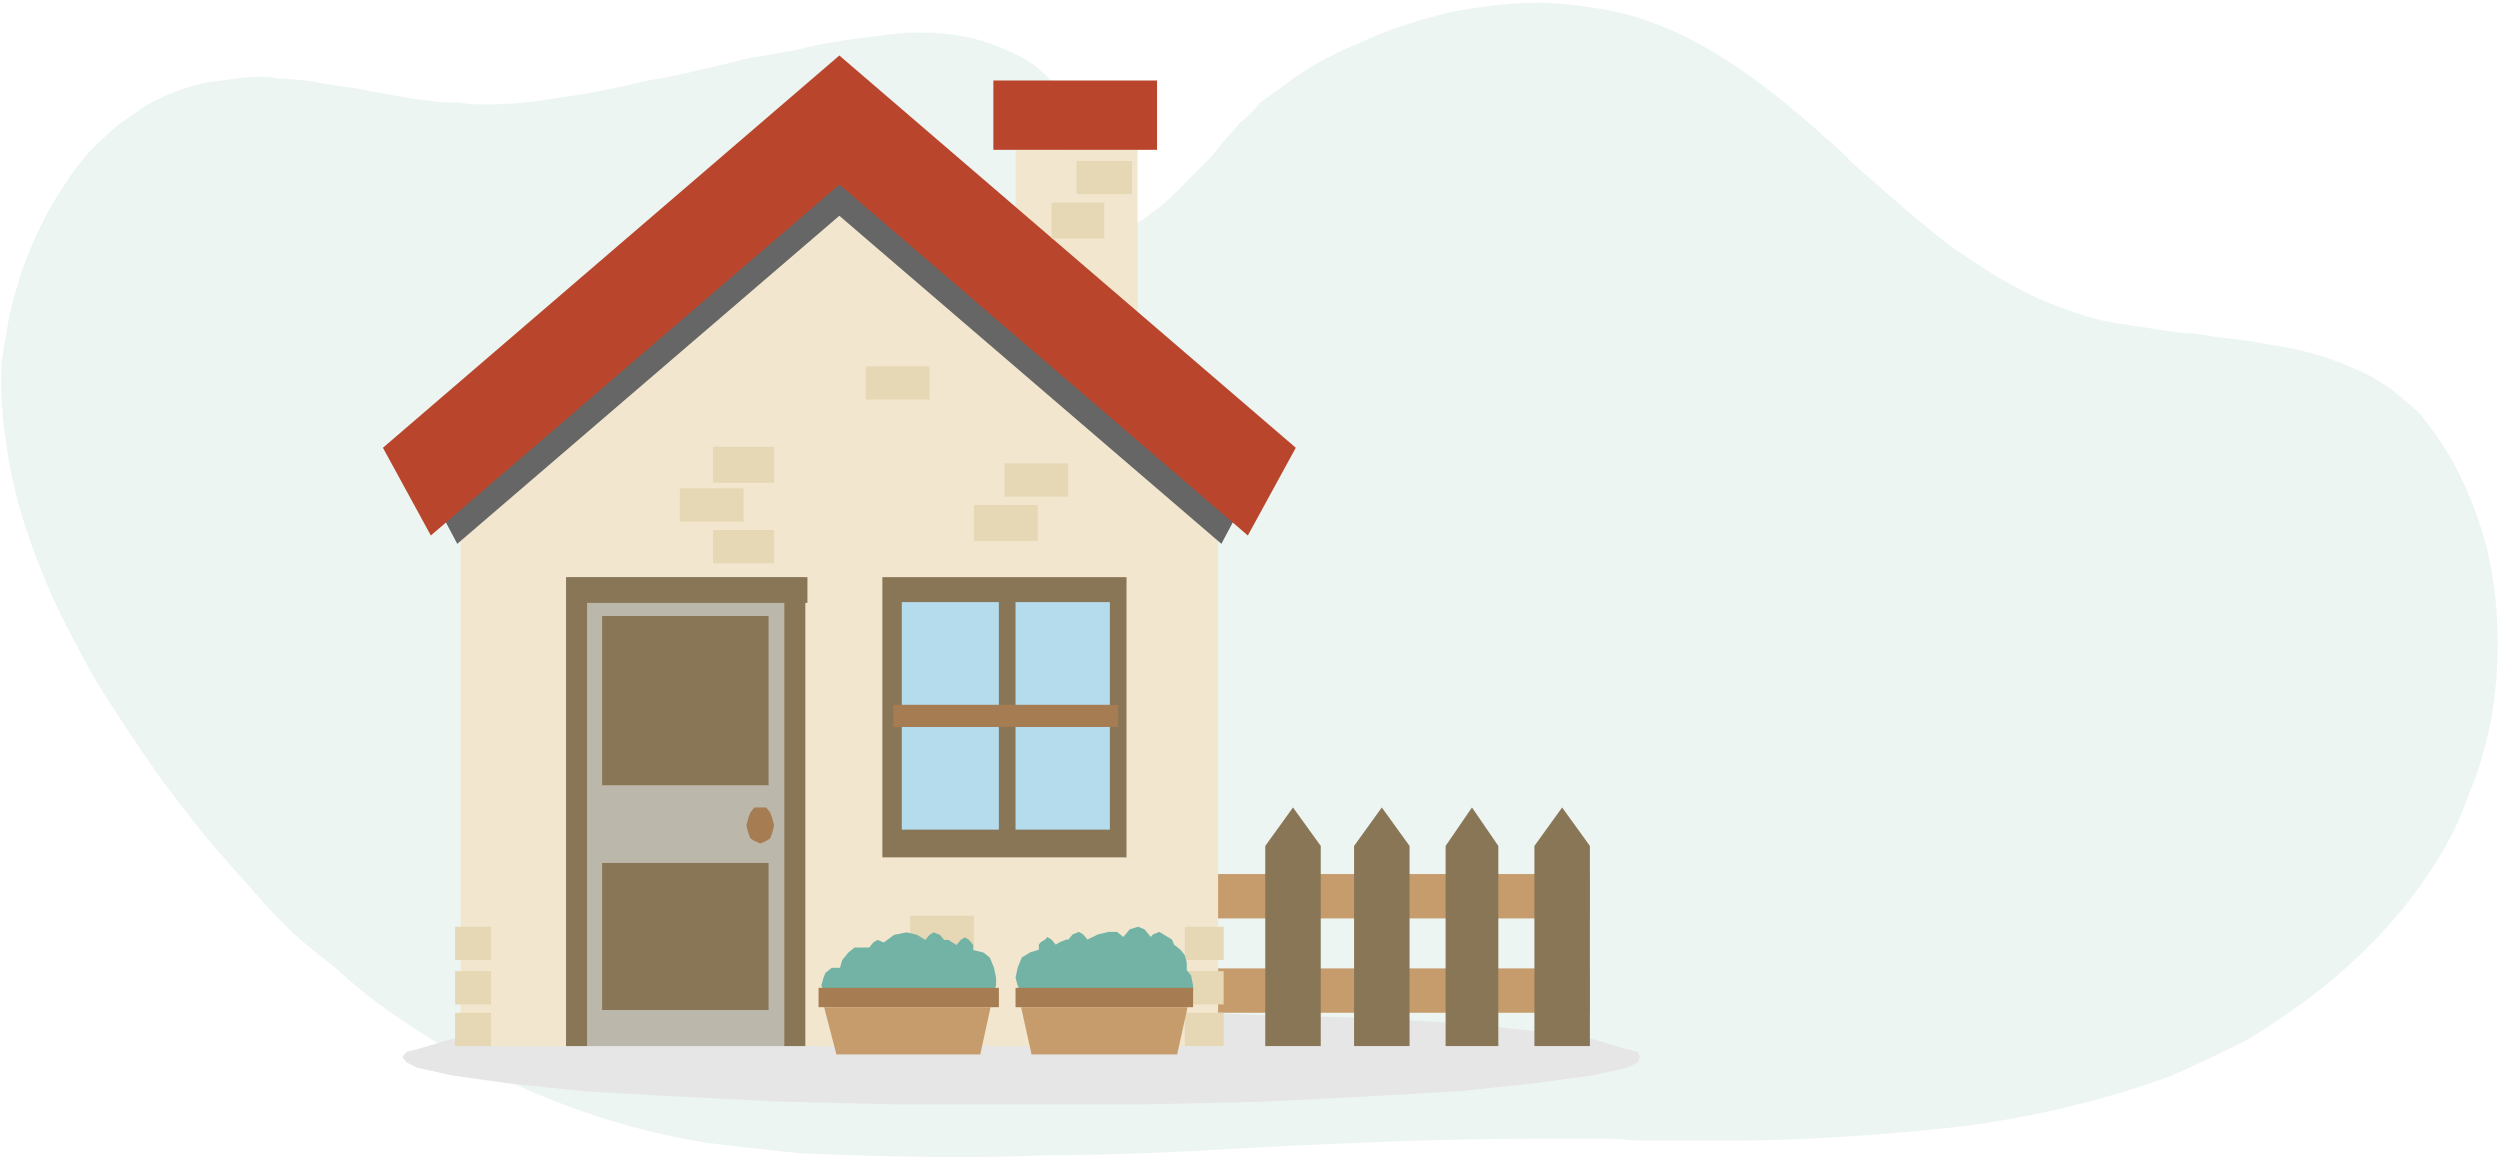
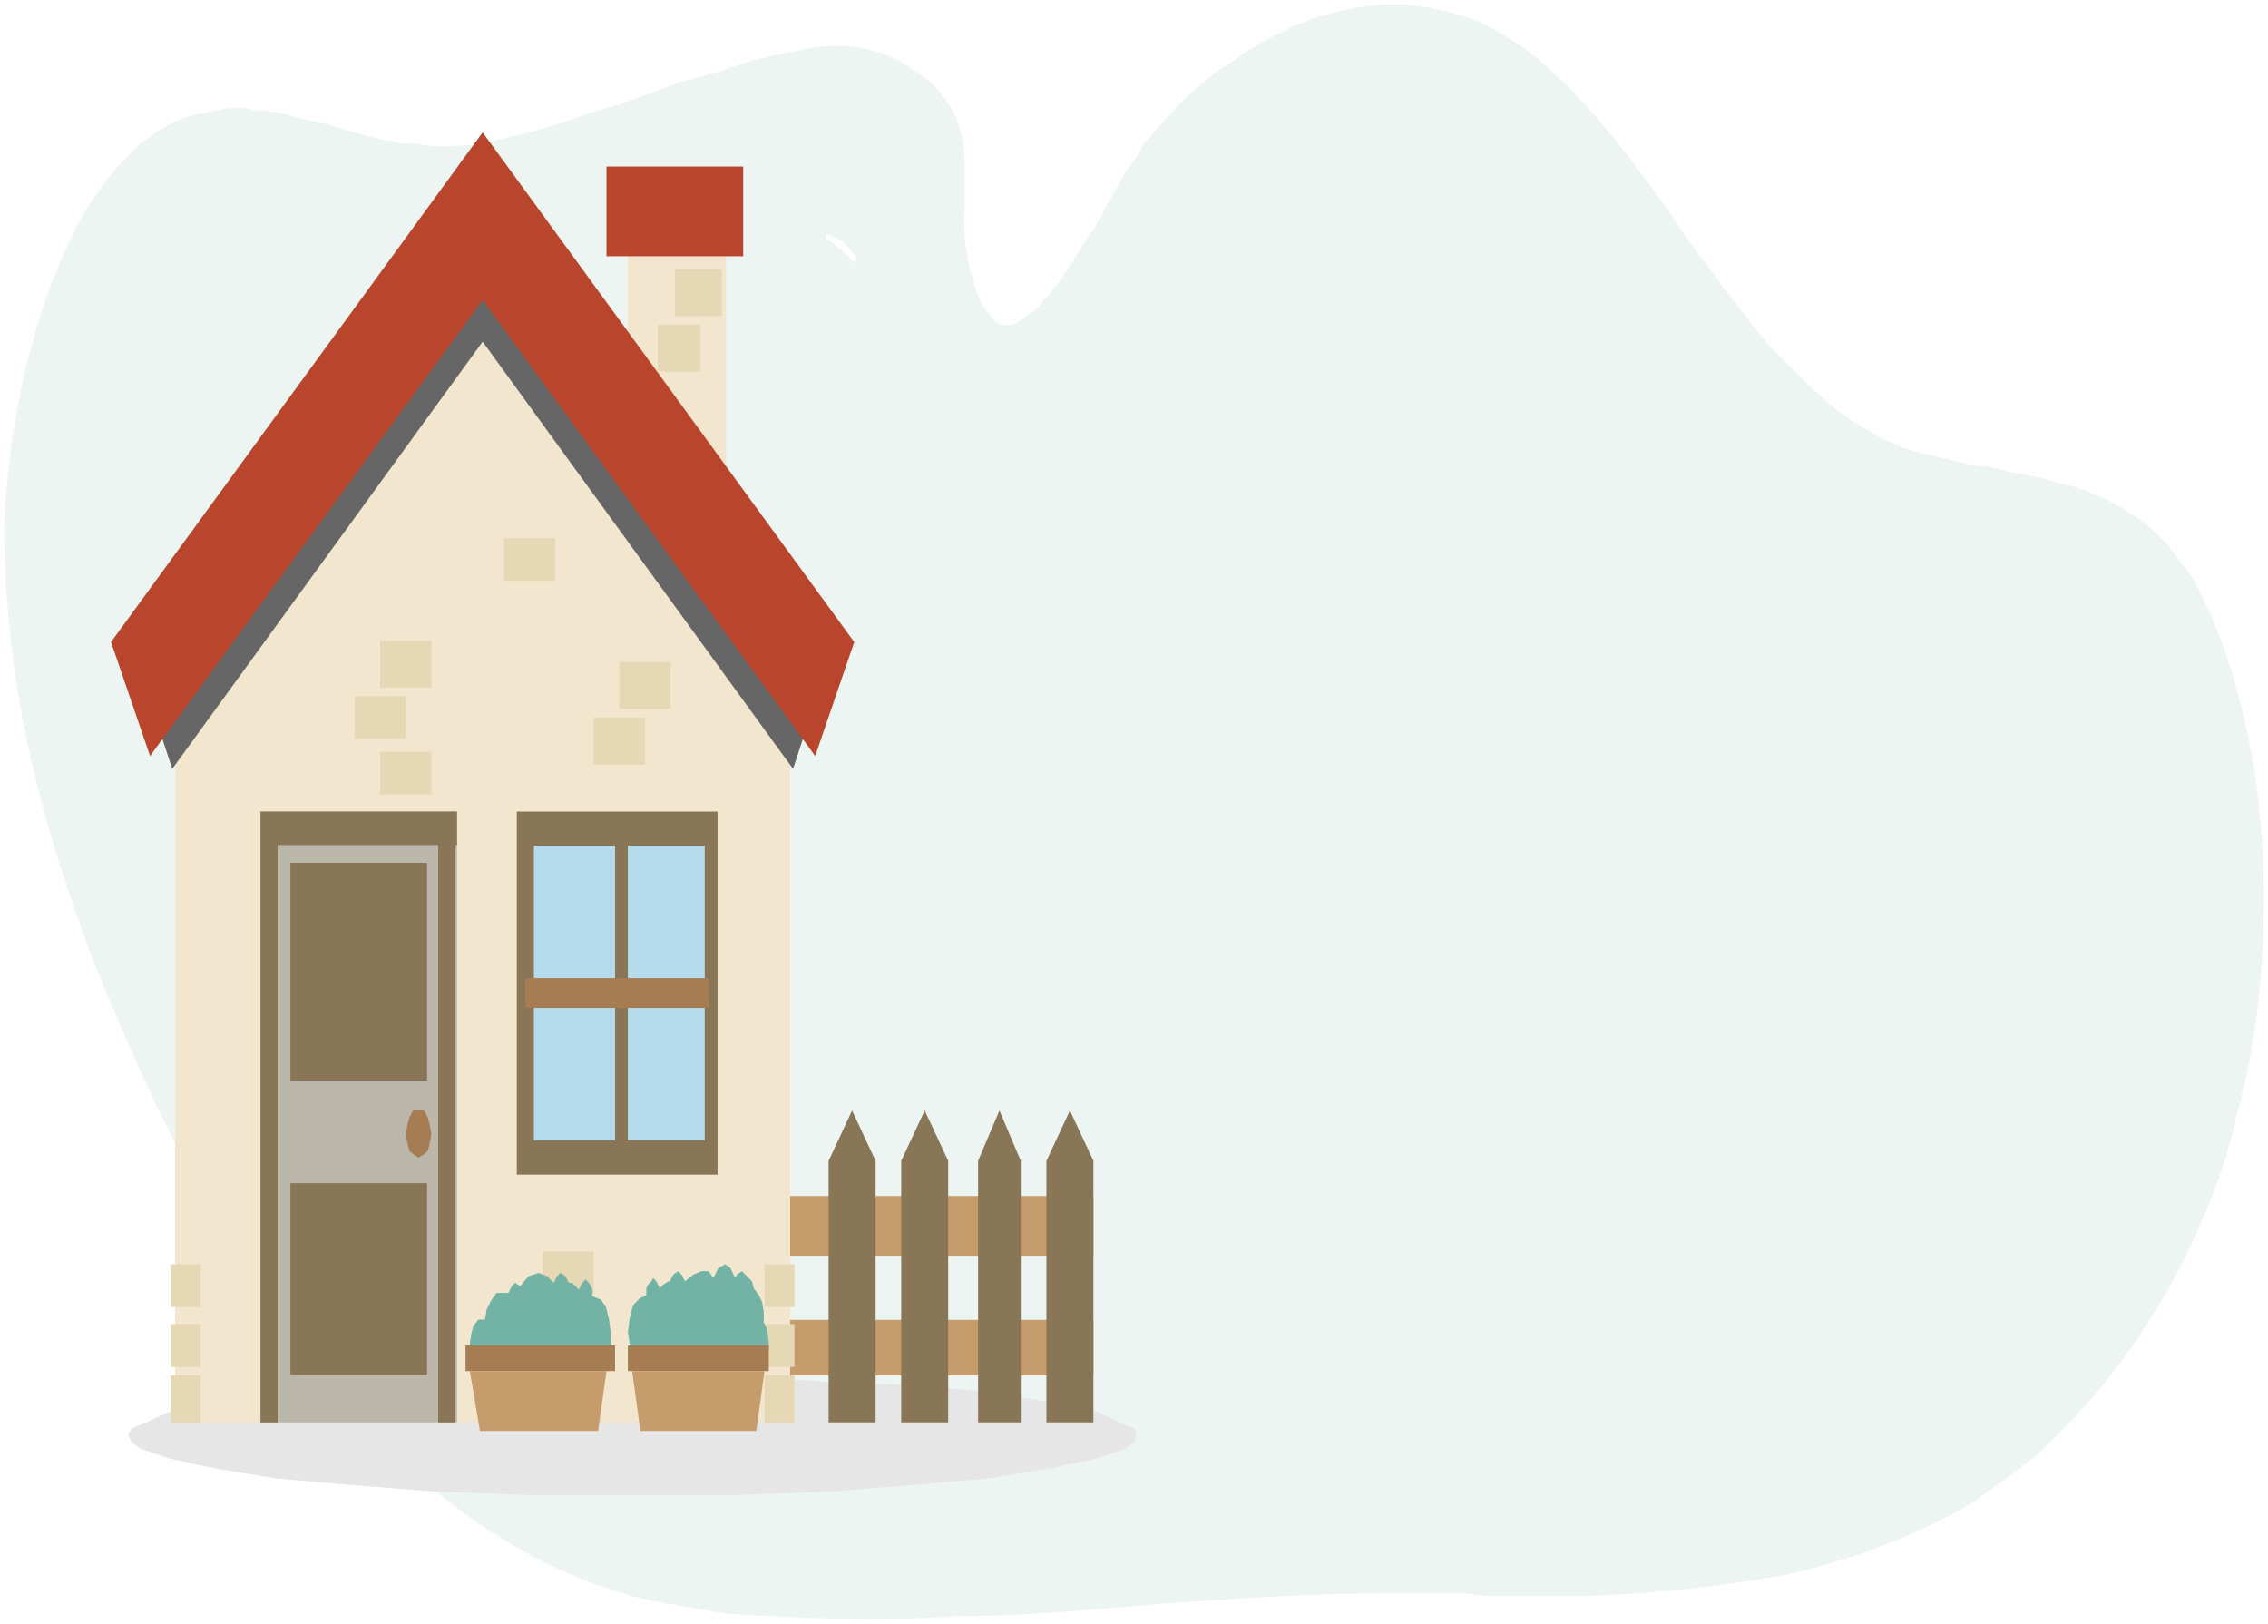
- <svg xmlns="http://www.w3.org/2000/svg" width="901" height="418" overflow="hidden">
+ <svg xmlns="http://www.w3.org/2000/svg" width="531" height="380" overflow="hidden">
  <defs>
    <clipPath id="clip0">
-       <rect x="14" y="94" width="901" height="418" />
+       <rect x="328" y="113" width="531" height="380" />
    </clipPath>
  </defs>
-   <g clip-path="url(#clip0)" transform="translate(-14 -94)">
-     <path d="M342.243 154.286C344.32 154.927 346.244 155.568 348.322 156.183 350.246 157.645 351.683 158.26 352.94 159.542 353.581 159.542 353.581 160.184 353.581 160.978 352.94 160.978 352.94 161.619 352.324 161.619 352.324 161.619 352.324 160.978 351.683 160.978 351.041 160.184 349.605 159.542 348.322 158.901L348.963 158.901C347.681 158.26 346.244 157.645 344.962 157.004 344.32 156.183 343.038 156.183 341.601 155.568 341.601 155.568 340.96 154.927 341.601 154.927L341.601 154.286ZM568.057 95C557.976 95 548.074 96.282 536.736 98.359 526.013 101.077 514.829 104.283 503.491 109.719 493.41 113.693 484.149 118.976 475.53 125.694 472.811 127.592 470.887 129.028 468.168 130.951 466.09 133.669 463.525 136.233 460.832 138.31 458.113 141.67 455.547 144.208 452.828 147.567 450.904 150.285 448.185 153.004 445.466 155.568 440.849 160.184 435.565 166.261 428.869 170.902 425.509 173.62 422.944 174.877 419.583 176.159 418.147 176.954 416.864 177.595 414.966 177.595L412.247 177.595C410.964 177.595 410.169 176.954 409.528 176.954 408.245 176.159 407.604 176.159 406.963 174.877 405.526 174.236 404.885 173.62 403.602 172.159 402.166 170.261 400.883 168.184 399.626 164.979 398.985 163.543 398.164 162.261 398.164 160.184 397.548 158.901 397.548 157.645 396.907 156.183 396.907 153.645 396.266 150.927 396.907 147.567L396.907 142.926 396.907 138.951C396.907 136.233 396.907 133.669 396.266 130.951 395.624 129.028 394.983 126.335 392.905 123.617 391.623 121.694 389.545 119.617 386.98 117.694 383.645 114.976 379.002 113.052 374.205 110.975 366.227 107.642 356.941 105.719 345.603 105.719L344.962 105.719C339.677 105.719 334.265 106.36 330.263 107.001 324.979 107.642 319.72 108.283 315.077 109.078 310.28 109.719 305.022 110.975 299.737 112.257 294.299 113.052 289.04 114.335 283.756 114.976 275.753 117.053 267.134 118.976 258.335 121.053 255.154 121.694 251.794 122.335 247.792 122.976 233.735 126.335 223.192 128.233 212.469 129.669 205.133 130.951 197.771 131.592 190.434 131.592L187.869 131.592C185.15 131.592 182.431 131.592 179.891 130.951 176.531 130.951 172.529 130.951 169.169 130.31 161.832 129.669 155.265 128.233 147.929 126.951 142.491 125.694 136.565 125.053 131.306 124.258 125.227 122.976 119.327 122.335 113.889 122.335 111.965 121.694 109.246 121.694 107.322 121.694 102.525 121.694 98.549 122.335 94.547 122.976 85.287 123.617 76.001 126.951 67.382 131.592 64.021 133.669 60.661 136.233 56.685 138.951 53.325 141.67 49.964 145.003 45.962 149.003 40.704 154.927 35.419 162.902 30.622 171.543 26.621 179.518 22.645 188.134 20.079 197.57 17.36 206.186 16.078 214.828 14.641 224.085 14 233.521 14.641 242.778 16.078 252.83 18.643 272.806 25.338 293.422 36.061 315.937 41.319 326.014 46.604 336.707 53.966 347.887 60.02 357.324 66.587 367.222 73.923 377.274 80.644 385.915 87.365 395.172 95.342 403.814 98.549 407.788 101.909 411.148 105.885 415.789 109.887 420.584 113.889 424.559 117.865 428.559 122.508 433.2 128.587 437.842 134.487 442.457 145.851 453.176 159.267 462.433 172.529 470.408 191.229 481.767 211.854 491.024 233.735 497.743 244.432 501.076 255.796 503.641 267.775 505.718 272.418 506.359 277.677 507 283.756 507.641 290.297 508.436 297.018 509.077 303.098 509.718 320.362 510.359 337.6 511 357.583 511 367.664 511 378.207 511 390.186 510.359 415.582 510.359 440.849 509.077 465.449 507.641L477.429 507C505.415 505.718 535.453 504.435 564.697 504.435L594.735 504.435C597.942 504.435 601.918 505.077 605.278 505.077L644.602 505.077C675.282 504.435 699.883 502.358 723.867 499.64 751.186 495.666 774.504 489.742 796.411 481.767 805.671 477.767 815.111 473.126 824.372 468.51 833.016 463.074 840.994 457.792 849.613 451.099 865.594 438.457 879.677 423.764 890.374 407.147 895.658 399.173 900.276 390.557 903.636 380.633 907.638 371.222 910.357 361.298 912.281 350.605 914.974 332.707 914.974 314.013 910.998 294.705 908.92 285.422 905.56 276.011 901.558 267.37 897.557 258.754 892.298 250.753 886.372 243.419 883.012 240.06 879.677 237.496 875.676 234.162 871.674 231.444 867.672 228.88 862.413 226.803 852.332 222.162 840.994 219.444 831.734 218.187 825.654 216.905 819.113 216.11 812.392 215.469 810.468 214.828 807.749 214.828 805.03 214.187 801.054 214.187 797.052 213.546 792.409 212.905 784.431 211.469 777.711 210.828 771.811 209.546 765.731 208.11 759.806 206.186 753.11 203.468 746.543 200.93 740.49 197.57 734.564 194.211 729.126 190.852 723.226 186.877 717.146 182.877 705.167 173.62 693.187 162.902 681.823 153.004 679.284 150.285 675.924 146.926 672.563 144.208 659.301 132.233 643.961 119.617 627.339 110.36 619.335 105.719 610.716 102.359 601.918 99.641 592.657 97.077 581.96 95.641 571.392 95Z" fill="#BDDFD1" fill-rule="evenodd" fill-opacity="0.29" />
-     <path d="M336.95 458.009 295.659 459.892 257.363 460.839 224.327 462.731 197.296 465.561 177.023 468.39 164.26 472.166 160.505 473.112 159.007 475.005 160.505 476.888 164.26 478.78 177.023 481.61 197.296 484.448 224.327 487.278 257.363 489.161 295.659 491.054 336.95 492 427.05 492 469.101 491.054 506.637 489.161 539.673 487.278 566.704 484.448 587.73 481.61 600.492 478.78 604.248 476.888 605 475.005 604.248 473.112 600.492 472.166 587.73 468.39 566.704 465.561 539.673 462.731 506.637 460.839 469.101 459.892 427.05 458.009Z" fill="#E6E6E6" fill-rule="evenodd" />
-     <path d="M380 148.009 380 216.991 423.993 216.991 423.993 148.009Z" fill="#F2E7CE" fill-rule="evenodd" />
-     <path d="M372.007 123.009 372.007 148 430.993 148 430.993 123.009Z" fill="#B9462C" fill-rule="evenodd" />
-     <path d="M316.496 166 180 283.165 180 471 452.993 471 452.993 283.165 316.496 166Z" fill="#F2E7CE" fill-rule="evenodd" />
-     <path d="M316.496 128.009 163 260.207 178.799 290 316.496 171.761 454.194 290 469.993 260.207 316.496 128.009Z" fill="#666666" fill-rule="evenodd" />
-     <path d="M316.5 114 152.007 255.372 169.277 286.991 316.5 160.506 463.723 286.991 481 255.372 316.5 114Z" fill="#B9462C" fill-rule="evenodd" />
-     <path d="M332.007 302.009 332.007 402.991 419.993 402.991 419.993 302.009Z" fill="#897657" fill-rule="evenodd" />
-     <path d="M339.007 311 339.007 393 373.993 393 373.993 311Z" fill="#B4DCED" fill-rule="evenodd" />
-     <path d="M380 311 380 393 413.993 393 413.993 311Z" fill="#B4DCED" fill-rule="evenodd" />
-     <path d="M336 348.008 336 356 416.993 356 416.993 348.008Z" fill="#A67C52" fill-rule="evenodd" />
-     <path d="M218.007 302.009 218.007 471 303.993 471 303.993 302.009Z" fill="#BCB7AB" fill-rule="evenodd" />
-     <path d="M231.007 316 231.007 377 291 377 291 316Z" fill="#897657" fill-rule="evenodd" />
-     <path d="M231.007 405.009 231.007 458 291 458 291 405.009Z" fill="#897657" fill-rule="evenodd" />
-     <path d="M285.861 385.009 284.431 386.86 283.715 388.719 283 391.5 283.715 394.281 284.431 396.14 285.861 397.07 288 397.991 290.139 397.07 291.569 396.14 292.278 394.281 292.993 391.5 292.278 388.719 291.569 386.86 290.139 385.009Z" fill="#A67C52" fill-rule="evenodd" />
-     <path d="M453 409.009 453 425 587 425 587 409.009Z" fill="#C69C6D" fill-rule="evenodd" />
-     <path d="M453 443.008 453 459 587 459 587 443.008Z" fill="#C69C6D" fill-rule="evenodd" />
-     <path d="M479.996 385.009 470 398.873 470 471 490 471 490 398.873 479.996 385.009Z" fill="#897657" fill-rule="evenodd" />
-     <path d="M512.004 385.009 502.007 398.873 502.007 471 522 471 522 398.873 512.004 385.009Z" fill="#897657" fill-rule="evenodd" />
-     <path d="M544.497 385.009 535 398.873 535 471 553.993 471 553.993 398.873 544.497 385.009Z" fill="#897657" fill-rule="evenodd" />
-     <path d="M576.996 385.009 567 398.873 567 471 587 471 587 398.873 576.996 385.009Z" fill="#897657" fill-rule="evenodd" />
-     <path d="M259.007 270 259.007 281.991 282 281.991 282 270Z" fill="#E6D7B5" fill-rule="evenodd" />
-     <path d="M326 226 326 237.991 349 237.991 349 226Z" fill="#E6D7B5" fill-rule="evenodd" />
-     <path d="M271 255.01 271 268 292.993 268 292.993 255.01Z" fill="#E6D7B5" fill-rule="evenodd" />
-     <path d="M365.007 276.009 365.007 289 388 289 388 276.009Z" fill="#E6D7B5" fill-rule="evenodd" />
-     <path d="M376.007 261.009 376.007 273 399 273 399 261.009Z" fill="#E6D7B5" fill-rule="evenodd" />
-     <path d="M393 167 393 179.991 412 179.991 412 167Z" fill="#E6D7B5" fill-rule="evenodd" />
-     <path d="M402.007 152.009 402.007 164 422 164 422 152.009Z" fill="#E6D7B5" fill-rule="evenodd" />
-     <path d="M331 439.009 331 451 352.993 451 352.993 439.009Z" fill="#E6D7B5" fill-rule="evenodd" />
-     <path d="M342.007 424 342.007 435.991 365 435.991 365 424Z" fill="#E6D7B5" fill-rule="evenodd" />
-     <path d="M178.007 428 178.007 439.991 191 439.991 191 428Z" fill="#E6D7B5" fill-rule="evenodd" />
-     <path d="M178.007 444 178.007 456 191 456 191 444Z" fill="#E6D7B5" fill-rule="evenodd" />
-     <path d="M178.007 459.009 178.007 471 191 471 191 459.009Z" fill="#E6D7B5" fill-rule="evenodd" />
-     <path d="M441.007 428 441.007 439.991 455 439.991 455 428Z" fill="#E6D7B5" fill-rule="evenodd" />
-     <path d="M441.007 444 441.007 456 455 456 455 444Z" fill="#E6D7B5" fill-rule="evenodd" />
-     <path d="M441.007 459.009 441.007 471 455 471 455 459.009Z" fill="#E6D7B5" fill-rule="evenodd" />
-     <path d="M271 285.009 271 297 292.993 297 292.993 285.009Z" fill="#E6D7B5" fill-rule="evenodd" />
-     <path d="M218.007 302.009 218.007 311.287 218.007 471 225.574 471 225.574 311.287 296.675 311.287 296.675 471 304.242 471 304.242 311.287 305 311.287 305 302.009Z" fill="#897657" fill-rule="evenodd" />
-     <path d="M340.748 430.009 336.246 430.923 332.503 433.658 330.248 432.744 328.753 433.658 327.249 435.479 322.003 435.479 319.748 437.308 317.501 440.043 316.749 442.786 313.751 442.786 311.503 444.607 310.752 446.436 310 449.171 310.752 451 372.248 451 372.993 449.171 372.993 446.436 372.248 442.786 370.745 439.137 368.498 437.308 364.747 436.393 364.747 434.573 363.996 433.658 363.244 432.744 361.748 431.829 360.245 432.744 358.749 434.573 357.246 433.658 355.751 432.744 354.247 432.744 352.744 430.923 350.497 430.009 349.001 430.923 347.498 432.744 344.499 430.923 340.748 430.009Z" fill="#72B3A5" fill-rule="evenodd" />
-     <path d="M309.007 450.01 309.007 456.99 373.993 456.99 373.993 450.01Z" fill="#A67C52" fill-rule="evenodd" />
-     <path d="M311 457 315.447 474 367.296 474 371 457Z" fill="#C69C6D" fill-rule="evenodd" />
-     <path d="M424.186 428 421.14 428.922 418.857 431.678 416.566 429.844 413.52 429.844 409.71 430.765 405.907 432.6 404.38 430.765 402.853 429.844 400.57 430.765 399.05 432.6 398.287 432.6 395.996 433.522 394.477 434.444 392.95 432.6 391.43 431.678 390.667 432.6 389.14 433.522 388.384 434.444 388.384 436.278 385.337 437.2 382.283 439.044 380.763 442.722 380 446.4 380.763 449.156 381.527 451 443.993 451 443.993 449.156 443.229 445.478 441.71 443.635 441.71 440.878 440.946 438.122 439.426 436.278 437.136 434.444 436.38 432.6 434.853 431.678 433.326 430.765 431.806 429.844 429.523 430.765 428.76 431.678 426.469 428.922 424.186 428Z" fill="#72B3A5" fill-rule="evenodd" />
-     <path d="M380 450.01 380 456.99 443.993 456.99 443.993 450.01Z" fill="#A67C52" fill-rule="evenodd" />
-     <path d="M382.007 457 385.758 474 438.25 474 442 457Z" fill="#C69C6D" fill-rule="evenodd" />
+   <g clip-path="url(#clip0)" transform="translate(-328 -113)">
+     <path d="M521.751 167.861C522.973 168.444 524.104 169.026 525.325 169.585 526.457 170.914 527.301 171.472 528.04 172.637 528.417 172.637 528.417 173.221 528.417 173.942 528.04 173.942 528.04 174.525 527.678 174.525 527.678 174.525 527.678 173.942 527.301 173.942 526.924 173.221 526.08 172.637 525.325 172.055L525.702 172.055C524.948 171.472 524.104 170.914 523.35 170.331 522.973 169.585 522.219 169.585 521.374 169.026 521.374 169.026 520.997 168.444 521.374 168.444L521.374 167.861ZM654.514 113.991C648.587 113.991 642.765 115.156 636.099 117.043 629.795 119.513 623.219 122.426 616.553 127.365 610.627 130.977 605.182 135.777 600.114 141.881 598.516 143.606 597.385 144.911 595.786 146.658 594.564 149.128 593.056 151.458 591.473 153.345 589.875 156.398 588.366 158.704 586.767 161.756 585.636 164.226 584.038 166.697 582.439 169.026 579.724 173.221 576.618 178.743 572.681 182.96 570.706 185.429 569.198 186.572 567.222 187.736 566.377 188.459 565.623 189.041 564.507 189.041L562.909 189.041C562.154 189.041 561.687 188.459 561.31 188.459 560.556 187.736 560.179 187.736 559.802 186.572 558.957 185.989 558.58 185.429 557.826 184.102 556.982 182.377 556.227 180.49 555.488 177.578 555.112 176.273 554.629 175.108 554.629 173.221 554.267 172.055 554.267 170.914 553.89 169.585 553.89 167.279 553.513 164.809 553.89 161.756L553.89 157.539 553.89 153.927C553.89 151.458 553.89 149.128 553.513 146.658 553.135 144.911 552.759 142.464 551.537 139.994 550.783 138.247 549.562 136.359 548.053 134.612 546.093 132.142 543.363 130.394 540.543 128.507 535.852 125.478 530.393 123.731 523.727 123.731L523.35 123.731C520.243 123.731 517.061 124.313 514.708 124.896 511.601 125.478 508.509 126.061 505.78 126.783 502.959 127.365 499.868 128.507 496.761 129.672 493.564 130.394 490.472 131.56 487.365 132.142 482.66 134.03 477.593 135.777 472.42 137.664 470.549 138.247 468.574 138.829 466.221 139.411 457.957 142.464 451.758 144.188 445.454 145.493 441.141 146.658 436.812 147.241 432.499 147.241L430.991 147.241C429.392 147.241 427.794 147.241 426.3 146.658 424.325 146.658 421.972 146.658 419.996 146.076 415.683 145.493 411.822 144.188 407.509 143.023 404.312 141.881 400.828 141.299 397.736 140.576 394.162 139.411 390.693 138.829 387.496 138.829 386.365 138.247 384.766 138.247 383.635 138.247 380.815 138.247 378.477 138.829 376.124 139.411 370.68 139.994 365.22 143.023 360.153 147.241 358.177 149.128 356.202 151.458 353.864 153.927 351.888 156.398 349.913 159.426 347.56 163.061 344.468 168.444 341.361 175.69 338.541 183.542 336.188 190.789 333.851 198.618 332.343 207.192 330.744 215.021 329.99 222.873 329.145 231.285 328.768 239.859 329.145 248.27 329.99 257.404 331.498 275.555 335.434 294.288 341.738 314.746 344.83 323.903 347.937 333.619 352.265 343.778 355.824 352.353 359.685 361.347 363.999 370.48 367.95 378.332 371.901 386.743 376.592 394.596 378.477 398.207 380.452 401.26 382.79 405.477 385.143 409.834 387.496 413.446 389.833 417.081 392.563 421.298 396.137 425.516 399.606 429.709 406.287 439.449 414.175 447.86 421.972 455.107 432.966 465.428 445.092 473.84 457.957 479.945 464.246 482.974 470.927 485.304 477.97 487.191 480.699 487.774 483.791 488.356 487.365 488.939 491.211 489.661 495.162 490.244 498.737 490.826 508.887 491.409 519.022 491.991 530.77 491.991 536.697 491.991 542.896 491.991 549.938 491.409 564.869 491.409 579.724 490.244 594.188 488.939L601.231 488.356C617.685 487.191 635.345 486.026 652.538 486.026L670.198 486.026C672.084 486.026 674.421 486.609 676.397 486.609L699.516 486.609C717.554 486.026 732.018 484.138 746.119 481.669 762.18 478.058 775.89 472.675 788.769 465.428 794.213 461.794 799.763 457.577 805.208 453.382 810.29 448.443 814.981 443.643 820.048 437.562 829.444 426.075 837.724 412.724 844.013 397.625 847.119 390.379 849.834 382.55 851.81 373.533 854.162 364.981 855.761 355.964 856.892 346.248 858.476 329.984 858.476 312.998 856.138 295.454 854.916 287.019 852.941 278.467 850.588 270.616 848.236 262.787 845.144 255.517 841.66 248.853 839.684 245.8 837.724 243.471 835.371 240.441 833.018 237.971 830.665 235.642 827.574 233.754 821.647 229.537 814.981 227.068 809.536 225.925 805.962 224.76 802.116 224.038 798.165 223.456 797.034 222.873 795.435 222.873 793.837 222.291 791.499 222.291 789.146 221.708 786.416 221.126 781.726 219.821 777.775 219.239 774.306 218.074 770.732 216.769 767.248 215.021 763.311 212.551 759.45 210.245 755.892 207.192 752.408 204.139 749.21 201.087 745.742 197.475 742.167 193.841 735.124 185.429 728.081 175.69 721.4 166.697 719.907 164.226 717.932 161.174 715.956 158.704 708.158 147.823 699.14 136.359 689.367 127.948 684.661 123.731 679.594 120.678 674.421 118.208 668.977 115.878 662.688 114.574 656.474 113.991Z" fill="#BDDFD1" fill-rule="evenodd" fill-opacity="0.29" />
+     <path d="M452.159 434.992 430.309 436.543 410.045 437.323 392.564 438.882 378.26 441.213 367.532 443.543 360.779 446.654 358.792 447.433 357.999 448.992 358.792 450.543 360.779 452.102 367.532 454.433 378.26 456.771 392.564 459.102 410.045 460.653 430.309 462.213 452.159 462.992 499.836 462.992 522.087 462.213 541.95 460.653 559.431 459.102 573.735 456.771 584.861 454.433 591.614 452.102 593.601 450.543 593.999 448.992 593.601 447.433 591.614 446.654 584.861 443.543 573.735 441.213 559.431 438.882 541.95 437.323 522.087 436.543 499.836 434.992Z" fill="#E6E6E6" fill-rule="evenodd" />
+     <path d="M474.999 172.992 474.999 230.992 497.999 230.992 497.999 172.992Z" fill="#F2E7CE" fill-rule="evenodd" />
+     <path d="M469.999 151.992 469.999 172.992 501.999 172.992 501.999 151.992Z" fill="#B9462C" fill-rule="evenodd" />
+     <path d="M440.999 187.992 368.999 287.102 368.999 445.992 512.999 445.992 512.999 287.102 440.999 187.992Z" fill="#F2E7CE" fill-rule="evenodd" />
+     <path d="M440.999 155.992 359.999 267.795 368.336 292.992 440.999 192.994 513.662 292.992 521.999 267.795 440.999 155.992Z" fill="#666666" fill-rule="evenodd" />
+     <path d="M440.997 143.992 353.999 263.306 363.133 289.992 440.997 183.242 518.862 289.992 527.999 263.306 440.997 143.992Z" fill="#B9462C" fill-rule="evenodd" />
+     <path d="M448.999 302.992 448.999 387.992 495.999 387.992 495.999 302.992Z" fill="#897657" fill-rule="evenodd" />
+     <path d="M452.999 310.992 452.999 379.992 471.999 379.992 471.999 310.992Z" fill="#B4DCED" fill-rule="evenodd" />
+     <path d="M474.999 310.992 474.999 379.992 492.999 379.992 492.999 310.992Z" fill="#B4DCED" fill-rule="evenodd" />
+     <path d="M450.999 341.991 450.999 348.991 493.999 348.991 493.999 341.991Z" fill="#A67C52" fill-rule="evenodd" />
+     <path d="M388.999 302.992 388.999 445.992 434.999 445.992 434.999 302.992Z" fill="#BCB7AB" fill-rule="evenodd" />
+     <path d="M395.999 314.992 395.999 365.992 427.999 365.992 427.999 314.992Z" fill="#897657" fill-rule="evenodd" />
+     <path d="M395.999 389.992 395.999 434.992 427.999 434.992 427.999 389.992Z" fill="#897657" fill-rule="evenodd" />
+     <path d="M424.717 372.992 423.858 374.56 423.428 376.135 422.999 378.492 423.428 380.848 423.858 382.423 424.717 383.211 426.001 383.992 427.286 383.211 428.144 382.423 428.57 380.848 428.999 378.492 428.57 376.135 428.144 374.56 427.286 372.992Z" fill="#A67C52" fill-rule="evenodd" />
+     <path d="M512.999 392.991 512.999 406.991 583.999 406.991 583.999 392.991Z" fill="#C69C6D" fill-rule="evenodd" />
+     <path d="M512.999 421.992 512.999 434.992 583.999 434.992 583.999 421.992Z" fill="#C69C6D" fill-rule="evenodd" />
+     <path d="M527.497 372.992 521.999 384.761 521.999 445.992 532.999 445.992 532.999 384.761 527.497 372.992Z" fill="#897657" fill-rule="evenodd" />
+     <path d="M544.5 372.992 538.999 384.761 538.999 445.992 549.999 445.992 549.999 384.761 544.5 372.992Z" fill="#897657" fill-rule="evenodd" />
+     <path d="M562 372.992 556.999 384.761 556.999 445.992 566.999 445.992 566.999 384.761 562 372.992Z" fill="#897657" fill-rule="evenodd" />
+     <path d="M578.497 372.992 572.999 384.761 572.999 445.992 583.999 445.992 583.999 384.761 578.497 372.992Z" fill="#897657" fill-rule="evenodd" />
+     <path d="M410.999 275.992 410.999 285.992 422.999 285.992 422.999 275.992Z" fill="#E6D7B5" fill-rule="evenodd" />
+     <path d="M445.999 238.992 445.999 248.992 457.999 248.992 457.999 238.992Z" fill="#E6D7B5" fill-rule="evenodd" />
+     <path d="M416.999 262.992 416.999 273.992 428.999 273.992 428.999 262.992Z" fill="#E6D7B5" fill-rule="evenodd" />
+     <path d="M466.999 280.992 466.999 291.992 478.999 291.992 478.999 280.992Z" fill="#E6D7B5" fill-rule="evenodd" />
+     <path d="M472.999 267.991 472.999 278.991 484.999 278.991 484.999 267.991Z" fill="#E6D7B5" fill-rule="evenodd" />
+     <path d="M481.999 188.992 481.999 199.992 491.999 199.992 491.999 188.992Z" fill="#E6D7B5" fill-rule="evenodd" />
+     <path d="M485.999 175.991 485.999 186.991 496.999 186.991 496.999 175.991Z" fill="#E6D7B5" fill-rule="evenodd" />
+     <path d="M448.999 418.992 448.999 428.992 459.999 428.992 459.999 418.992Z" fill="#E6D7B5" fill-rule="evenodd" />
+     <path d="M454.999 405.992 454.999 415.992 466.999 415.992 466.999 405.992Z" fill="#E6D7B5" fill-rule="evenodd" />
+     <path d="M367.999 408.992 367.999 418.992 374.999 418.992 374.999 408.992Z" fill="#E6D7B5" fill-rule="evenodd" />
+     <path d="M367.999 422.992 367.999 432.992 374.999 432.992 374.999 422.992Z" fill="#E6D7B5" fill-rule="evenodd" />
+     <path d="M367.999 434.991 367.999 445.991 374.999 445.991 374.999 434.991Z" fill="#E6D7B5" fill-rule="evenodd" />
+     <path d="M506.999 408.992 506.999 418.992 513.999 418.992 513.999 408.992Z" fill="#E6D7B5" fill-rule="evenodd" />
+     <path d="M506.999 422.992 506.999 432.992 513.999 432.992 513.999 422.992Z" fill="#E6D7B5" fill-rule="evenodd" />
+     <path d="M506.999 434.991 506.999 445.991 513.999 445.991 513.999 434.991Z" fill="#E6D7B5" fill-rule="evenodd" />
+     <path d="M416.999 288.992 416.999 298.992 428.999 298.992 428.999 288.992Z" fill="#E6D7B5" fill-rule="evenodd" />
+     <path d="M388.999 302.992 388.999 310.843 388.999 445.992 393.001 445.992 393.001 310.843 430.597 310.843 430.597 445.992 434.598 445.992 434.598 310.843 434.999 310.843 434.999 302.992Z" fill="#897657" fill-rule="evenodd" />
+     <path d="M454.107 410.992 451.749 411.775 449.788 414.121 448.607 413.337 447.823 414.121 447.035 415.682 444.287 415.682 443.106 417.251 441.929 419.596 441.535 421.948 439.964 421.948 438.787 423.509 438.393 425.078 437.999 427.423 438.393 428.992 470.609 428.992 470.999 427.423 470.999 425.078 470.609 421.948 469.822 418.819 468.644 417.251 466.679 416.466 466.679 414.905 466.286 414.121 465.892 413.337 465.108 412.552 464.321 413.337 463.537 414.905 462.75 414.121 461.967 413.337 461.179 413.337 460.391 411.775 459.214 410.992 458.431 411.775 457.643 413.337 456.072 411.775 454.107 410.992Z" fill="#72B3A5" fill-rule="evenodd" />
+     <path d="M436.999 427.992 436.999 433.992 471.999 433.992 471.999 427.992Z" fill="#A67C52" fill-rule="evenodd" />
+     <path d="M437.999 433.992 440.371 447.992 468.024 447.992 469.999 433.992Z" fill="#C69C6D" fill-rule="evenodd" />
+     <path d="M497.785 408.991 496.214 409.793 495.037 412.19 493.856 410.595 492.285 410.595 490.32 411.396 488.359 412.991 487.572 411.396 486.784 410.595 485.607 411.396 484.823 412.991 484.43 412.991 483.248 413.793 482.465 414.595 481.677 412.991 480.893 412.19 480.5 412.991 479.713 413.793 479.323 414.595 479.323 416.19 477.751 416.991 476.177 418.595 475.393 421.793 474.999 424.991 475.393 427.388 475.787 428.991 507.999 428.991 507.999 427.388 507.605 424.19 506.822 422.587 506.822 420.19 506.428 417.793 505.644 416.19 504.463 414.595 504.073 412.991 503.286 412.19 502.498 411.396 501.715 410.595 500.537 411.396 500.144 412.19 498.962 409.793 497.785 408.991Z" fill="#72B3A5" fill-rule="evenodd" />
+     <path d="M474.999 427.992 474.999 433.992 507.999 433.992 507.999 427.992Z" fill="#A67C52" fill-rule="evenodd" />
+     <path d="M475.999 433.992 477.937 447.992 505.062 447.992 506.999 433.992Z" fill="#C69C6D" fill-rule="evenodd" />
  </g>
</svg>
